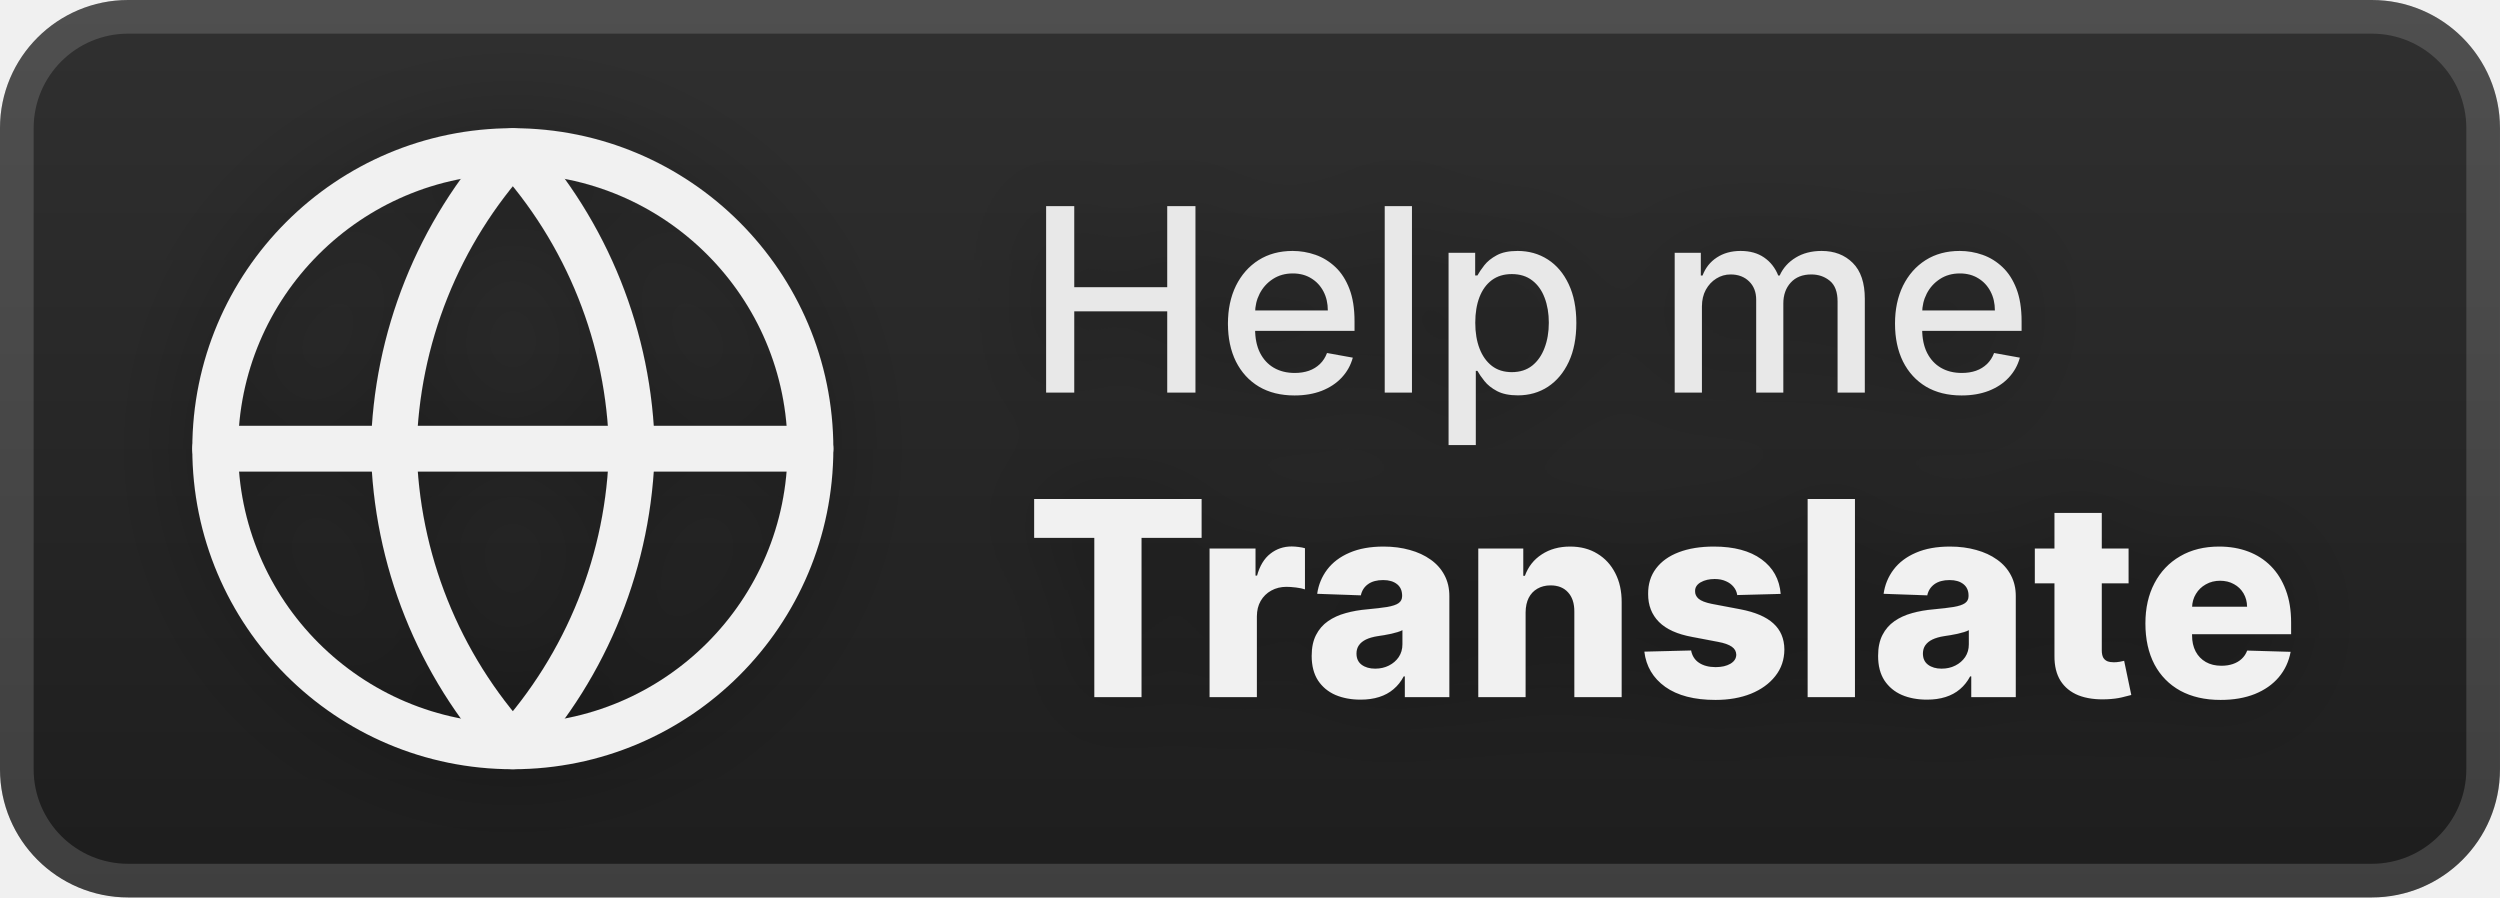
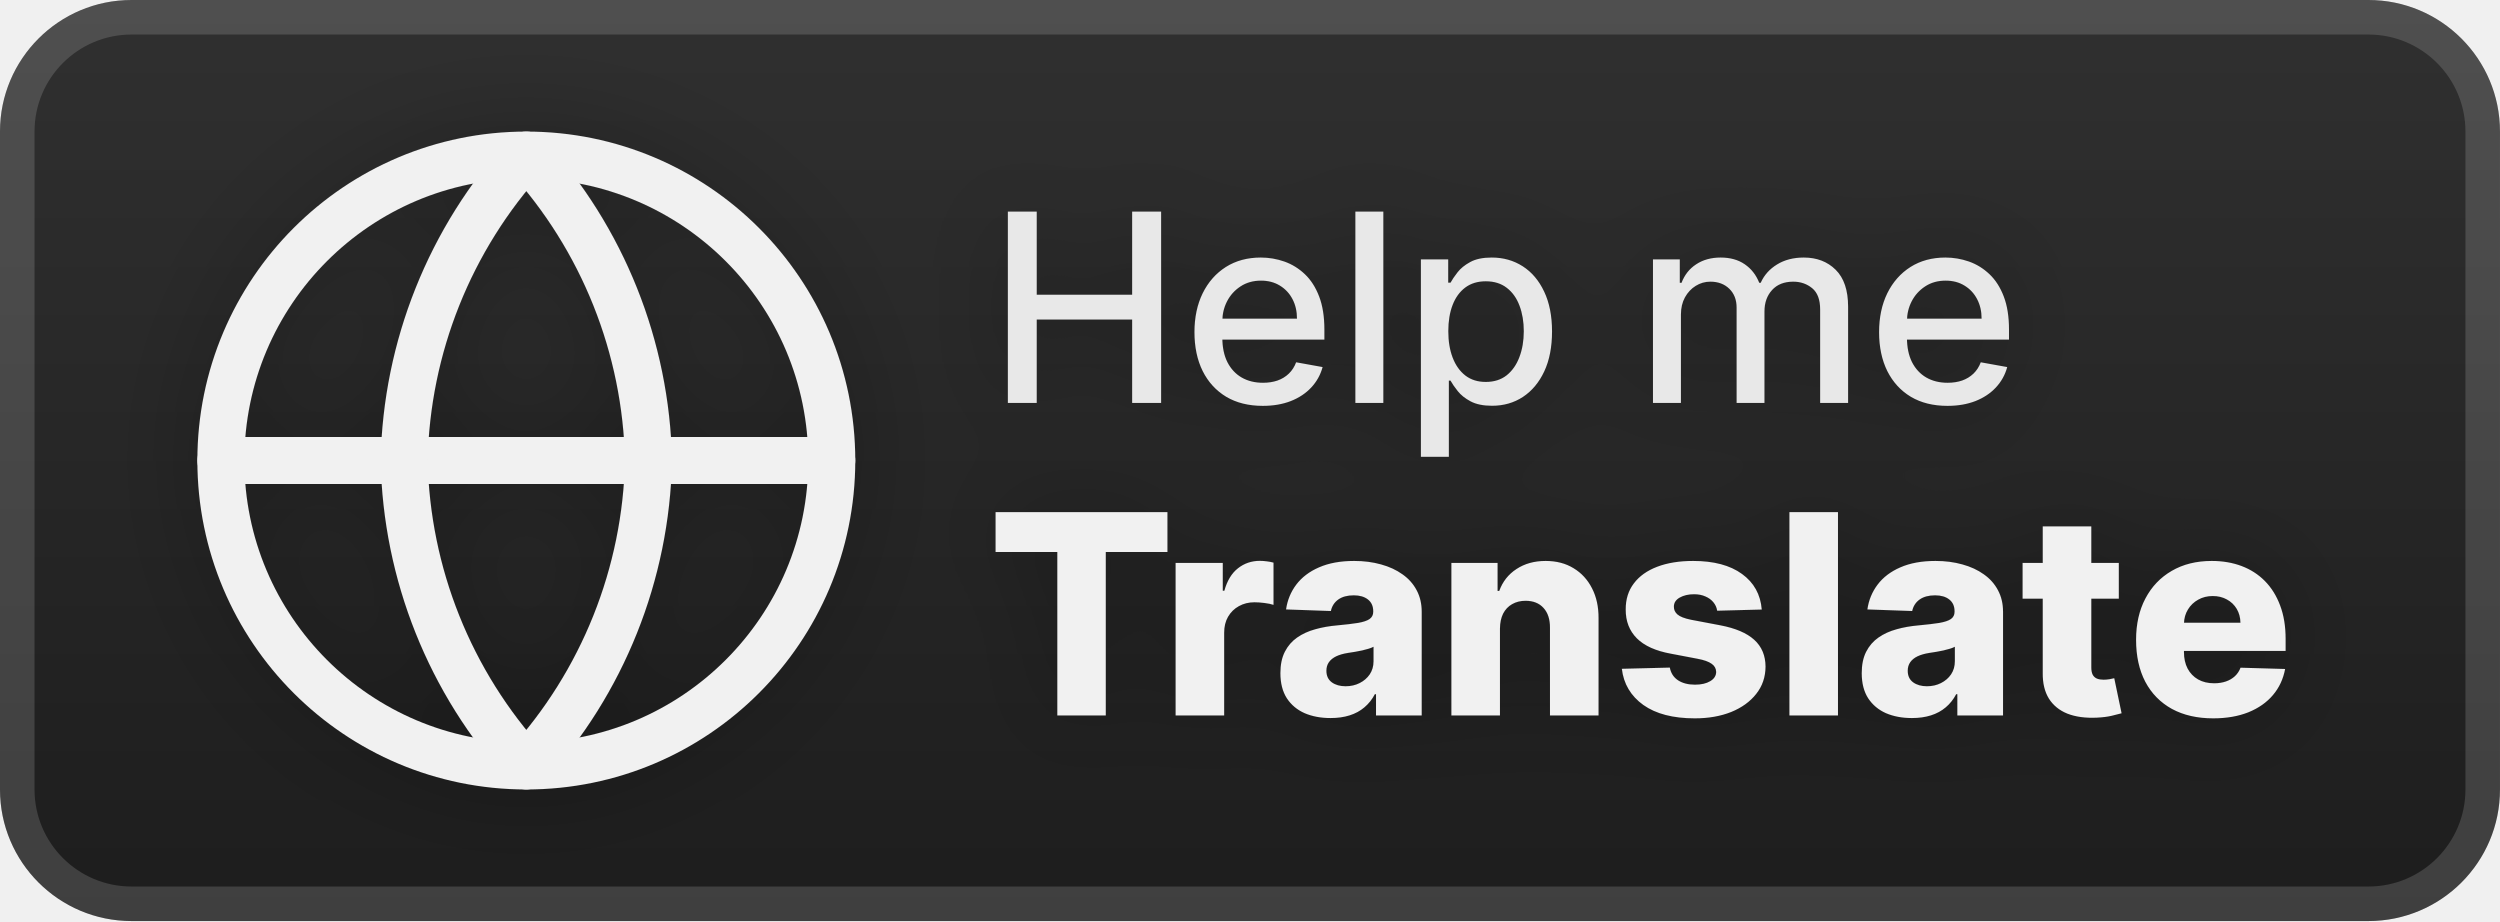
- <svg xmlns="http://www.w3.org/2000/svg" width="156" height="56" viewBox="0 0 156 56" fill="none">
-   <rect x="-0.001" width="156" height="56" rx="8" fill="url(#paint0_linear_9_30)" />
+ <svg xmlns="http://www.w3.org/2000/svg" width="152" height="56" viewBox="0 0 152 56" fill="none">
+   <rect x="-0.001" width="152" height="56" rx="8" fill="url(#paint0_linear_9_30)" />
  <g filter="url(#filter0_d_9_30)">
    <path d="M32 46.571C42.257 46.571 50.572 38.257 50.572 28C50.572 17.743 42.257 9.429 32 9.429C21.744 9.429 13.429 17.743 13.429 28C13.429 38.257 21.744 46.571 32 46.571Z" stroke="#F1F1F1" stroke-width="2.857" stroke-linecap="round" stroke-linejoin="round" />
    <path d="M13.429 28H50.572" stroke="#F1F1F1" stroke-width="2.857" stroke-linecap="round" stroke-linejoin="round" />
    <path d="M32 9.429C36.645 14.514 39.285 21.114 39.429 28C39.285 34.886 36.645 41.486 32 46.571C27.355 41.486 24.715 34.886 24.572 28C24.715 21.114 27.355 14.514 32 9.429V9.429Z" stroke="#F1F1F1" stroke-width="2.857" stroke-linecap="round" stroke-linejoin="round" />
  </g>
  <g filter="url(#filter1_d_9_30)">
-     <path d="M65.278 24.5V12.864H67.033V17.921H72.835V12.864H74.596V24.5H72.835V19.426H67.033V24.5H65.278ZM80.778 24.676C79.918 24.676 79.177 24.492 78.556 24.125C77.939 23.754 77.461 23.233 77.124 22.562C76.791 21.888 76.624 21.099 76.624 20.193C76.624 19.299 76.791 18.511 77.124 17.829C77.461 17.148 77.931 16.616 78.533 16.233C79.139 15.85 79.848 15.659 80.658 15.659C81.151 15.659 81.628 15.741 82.09 15.903C82.552 16.066 82.967 16.322 83.335 16.671C83.702 17.019 83.992 17.472 84.204 18.028C84.416 18.581 84.522 19.254 84.522 20.045V20.648H77.585V19.375H82.857C82.857 18.928 82.766 18.532 82.585 18.188C82.403 17.839 82.147 17.564 81.817 17.364C81.492 17.163 81.109 17.062 80.67 17.062C80.192 17.062 79.776 17.18 79.42 17.415C79.067 17.646 78.795 17.949 78.602 18.324C78.412 18.695 78.317 19.099 78.317 19.534V20.528C78.317 21.112 78.42 21.608 78.624 22.017C78.833 22.426 79.122 22.739 79.494 22.954C79.865 23.167 80.299 23.273 80.795 23.273C81.117 23.273 81.41 23.227 81.675 23.136C81.941 23.042 82.17 22.901 82.363 22.716C82.556 22.53 82.704 22.301 82.806 22.028L84.414 22.318C84.285 22.792 84.054 23.206 83.721 23.562C83.391 23.915 82.977 24.189 82.477 24.386C81.98 24.579 81.414 24.676 80.778 24.676ZM88.106 12.864V24.5H86.407V12.864H88.106ZM90.391 27.773V15.773H92.05V17.188H92.192C92.291 17.006 92.433 16.796 92.619 16.557C92.804 16.318 93.062 16.11 93.391 15.932C93.721 15.75 94.156 15.659 94.698 15.659C95.403 15.659 96.031 15.837 96.585 16.193C97.138 16.549 97.571 17.062 97.886 17.733C98.204 18.403 98.363 19.21 98.363 20.153C98.363 21.097 98.206 21.905 97.891 22.579C97.577 23.25 97.145 23.767 96.596 24.131C96.047 24.491 95.42 24.67 94.715 24.67C94.185 24.67 93.751 24.581 93.414 24.403C93.081 24.225 92.819 24.017 92.63 23.778C92.441 23.54 92.295 23.328 92.192 23.142H92.09V27.773H90.391ZM92.056 20.136C92.056 20.75 92.145 21.288 92.323 21.75C92.501 22.212 92.759 22.574 93.096 22.835C93.433 23.093 93.846 23.222 94.335 23.222C94.842 23.222 95.266 23.087 95.607 22.818C95.948 22.545 96.206 22.176 96.38 21.71C96.558 21.244 96.647 20.72 96.647 20.136C96.647 19.561 96.56 19.044 96.386 18.585C96.215 18.127 95.958 17.765 95.613 17.5C95.272 17.235 94.846 17.102 94.335 17.102C93.842 17.102 93.425 17.229 93.085 17.483C92.747 17.737 92.492 18.091 92.317 18.545C92.143 19 92.056 19.53 92.056 20.136ZM104.501 24.5V15.773H106.131V17.193H106.239C106.421 16.712 106.718 16.337 107.131 16.068C107.544 15.796 108.039 15.659 108.614 15.659C109.198 15.659 109.686 15.796 110.08 16.068C110.478 16.341 110.772 16.716 110.961 17.193H111.052C111.26 16.727 111.592 16.356 112.046 16.079C112.501 15.799 113.042 15.659 113.671 15.659C114.463 15.659 115.109 15.907 115.609 16.403C116.112 16.9 116.364 17.648 116.364 18.648V24.5H114.665V18.807C114.665 18.216 114.504 17.788 114.182 17.523C113.861 17.258 113.476 17.125 113.029 17.125C112.476 17.125 112.046 17.296 111.739 17.636C111.432 17.974 111.279 18.407 111.279 18.938V24.5H109.586V18.699C109.586 18.225 109.438 17.845 109.143 17.557C108.847 17.269 108.463 17.125 107.989 17.125C107.667 17.125 107.37 17.21 107.097 17.381C106.828 17.547 106.611 17.78 106.444 18.079C106.281 18.379 106.2 18.725 106.2 19.119V24.5H104.501ZM122.403 24.676C121.543 24.676 120.802 24.492 120.181 24.125C119.564 23.754 119.086 23.233 118.749 22.562C118.416 21.888 118.249 21.099 118.249 20.193C118.249 19.299 118.416 18.511 118.749 17.829C119.086 17.148 119.556 16.616 120.158 16.233C120.764 15.85 121.473 15.659 122.283 15.659C122.776 15.659 123.253 15.741 123.715 15.903C124.177 16.066 124.592 16.322 124.959 16.671C125.327 17.019 125.617 17.472 125.829 18.028C126.041 18.581 126.147 19.254 126.147 20.045V20.648H119.209V19.375H124.482C124.482 18.928 124.391 18.532 124.209 18.188C124.028 17.839 123.772 17.564 123.442 17.364C123.117 17.163 122.734 17.062 122.295 17.062C121.817 17.062 121.401 17.18 121.045 17.415C120.692 17.646 120.42 17.949 120.227 18.324C120.037 18.695 119.942 19.099 119.942 19.534V20.528C119.942 21.112 120.045 21.608 120.249 22.017C120.458 22.426 120.747 22.739 121.119 22.954C121.49 23.167 121.923 23.273 122.42 23.273C122.742 23.273 123.035 23.227 123.3 23.136C123.566 23.042 123.795 22.901 123.988 22.716C124.181 22.53 124.329 22.301 124.431 22.028L126.039 22.318C125.91 22.792 125.679 23.206 125.346 23.562C125.016 23.915 124.602 24.189 124.102 24.386C123.605 24.579 123.039 24.676 122.403 24.676Z" fill="#E8E8E8" />
-     <path d="M64.531 33.563V31.136H74.98V33.563H71.231V43.5H68.285V33.563H64.531ZM75.477 43.5V34.227H78.344V35.918H78.441C78.61 35.306 78.886 34.851 79.268 34.553C79.65 34.251 80.095 34.1 80.602 34.1C80.739 34.1 80.88 34.111 81.025 34.131C81.17 34.147 81.305 34.173 81.429 34.209V36.775C81.288 36.727 81.103 36.688 80.874 36.66C80.649 36.632 80.447 36.618 80.27 36.618C79.92 36.618 79.604 36.696 79.323 36.853C79.045 37.006 78.826 37.222 78.665 37.499C78.507 37.773 78.429 38.095 78.429 38.465V43.5H75.477ZM84.898 43.657C84.306 43.657 83.781 43.558 83.322 43.361C82.867 43.16 82.507 42.858 82.241 42.456C81.98 42.049 81.849 41.54 81.849 40.928C81.849 40.413 81.939 39.978 82.121 39.624C82.302 39.27 82.551 38.982 82.869 38.761C83.187 38.54 83.553 38.373 83.968 38.26C84.382 38.143 84.825 38.065 85.296 38.025C85.823 37.976 86.248 37.926 86.57 37.874C86.892 37.817 87.125 37.739 87.27 37.638C87.419 37.533 87.493 37.387 87.493 37.197V37.167C87.493 36.857 87.387 36.618 87.174 36.449C86.96 36.28 86.672 36.195 86.31 36.195C85.92 36.195 85.606 36.28 85.368 36.449C85.131 36.618 84.98 36.851 84.916 37.149L82.193 37.053C82.274 36.489 82.481 35.986 82.815 35.543C83.153 35.097 83.616 34.746 84.203 34.493C84.795 34.235 85.505 34.106 86.334 34.106C86.926 34.106 87.471 34.177 87.97 34.318C88.469 34.455 88.904 34.656 89.274 34.922C89.645 35.183 89.93 35.505 90.132 35.887C90.337 36.27 90.439 36.706 90.439 37.197V43.5H87.662V42.208H87.59C87.425 42.522 87.214 42.788 86.956 43.005C86.703 43.222 86.403 43.385 86.057 43.494C85.715 43.603 85.328 43.657 84.898 43.657ZM85.809 41.725C86.127 41.725 86.413 41.661 86.666 41.532C86.924 41.403 87.129 41.226 87.282 41.001C87.435 40.771 87.512 40.506 87.512 40.204V39.322C87.427 39.367 87.325 39.407 87.204 39.443C87.087 39.479 86.958 39.514 86.817 39.546C86.677 39.578 86.532 39.606 86.383 39.63C86.234 39.654 86.091 39.677 85.954 39.697C85.676 39.741 85.439 39.809 85.242 39.902C85.049 39.995 84.9 40.115 84.795 40.264C84.694 40.409 84.644 40.582 84.644 40.783C84.644 41.089 84.753 41.323 84.97 41.484C85.191 41.645 85.471 41.725 85.809 41.725ZM95.197 38.212V43.5H92.245V34.227H95.052V35.93H95.154C95.36 35.362 95.71 34.917 96.205 34.596C96.7 34.27 97.289 34.106 97.974 34.106C98.626 34.106 99.191 34.253 99.67 34.547C100.153 34.837 100.527 35.243 100.793 35.767C101.062 36.286 101.195 36.894 101.191 37.59V43.5H98.239V38.169C98.243 37.654 98.112 37.252 97.847 36.962C97.585 36.672 97.221 36.527 96.754 36.527C96.444 36.527 96.171 36.596 95.933 36.733C95.7 36.865 95.519 37.057 95.39 37.306C95.265 37.556 95.201 37.858 95.197 38.212ZM111.114 37.059L108.404 37.131C108.376 36.938 108.299 36.767 108.175 36.618C108.05 36.465 107.887 36.346 107.686 36.262C107.488 36.173 107.259 36.129 106.997 36.129C106.655 36.129 106.363 36.197 106.122 36.334C105.884 36.471 105.768 36.656 105.772 36.889C105.768 37.071 105.84 37.228 105.989 37.36C106.142 37.493 106.414 37.6 106.804 37.68L108.591 38.019C109.517 38.196 110.205 38.489 110.656 38.9C111.11 39.31 111.34 39.854 111.344 40.53C111.34 41.166 111.151 41.719 110.776 42.19C110.406 42.661 109.899 43.027 109.255 43.289C108.611 43.546 107.875 43.675 107.046 43.675C105.721 43.675 104.677 43.403 103.912 42.86C103.152 42.313 102.717 41.58 102.608 40.663L105.524 40.59C105.589 40.928 105.756 41.186 106.025 41.363C106.295 41.54 106.639 41.629 107.058 41.629C107.436 41.629 107.744 41.558 107.981 41.417C108.219 41.276 108.34 41.089 108.344 40.856C108.34 40.647 108.247 40.48 108.066 40.355C107.885 40.226 107.601 40.125 107.215 40.053L105.597 39.745C104.667 39.576 103.975 39.264 103.52 38.809C103.065 38.35 102.84 37.767 102.844 37.059C102.84 36.439 103.005 35.91 103.339 35.471C103.673 35.028 104.148 34.69 104.764 34.457C105.379 34.223 106.106 34.106 106.943 34.106C108.199 34.106 109.189 34.37 109.913 34.897C110.638 35.421 111.038 36.141 111.114 37.059ZM115.749 31.136V43.5H112.797V31.136H115.749ZM120.242 43.657C119.651 43.657 119.125 43.558 118.667 43.361C118.212 43.16 117.852 42.858 117.586 42.456C117.324 42.049 117.194 41.54 117.194 40.928C117.194 40.413 117.284 39.978 117.465 39.624C117.646 39.27 117.896 38.982 118.214 38.761C118.532 38.54 118.898 38.373 119.313 38.26C119.727 38.143 120.17 38.065 120.641 38.025C121.168 37.976 121.593 37.926 121.915 37.874C122.237 37.817 122.47 37.739 122.615 37.638C122.764 37.533 122.838 37.387 122.838 37.197V37.167C122.838 36.857 122.732 36.618 122.518 36.449C122.305 36.28 122.017 36.195 121.655 36.195C121.265 36.195 120.951 36.28 120.713 36.449C120.476 36.618 120.325 36.851 120.26 37.149L117.538 37.053C117.618 36.489 117.826 35.986 118.16 35.543C118.498 35.097 118.96 34.746 119.548 34.493C120.14 34.235 120.85 34.106 121.679 34.106C122.271 34.106 122.816 34.177 123.315 34.318C123.814 34.455 124.249 34.656 124.619 34.922C124.989 35.183 125.275 35.505 125.476 35.887C125.682 36.27 125.784 36.706 125.784 37.197V43.5H123.007V42.208H122.935C122.77 42.522 122.558 42.788 122.301 43.005C122.047 43.222 121.748 43.385 121.401 43.494C121.059 43.603 120.673 43.657 120.242 43.657ZM121.154 41.725C121.472 41.725 121.758 41.661 122.011 41.532C122.269 41.403 122.474 41.226 122.627 41.001C122.78 40.771 122.856 40.506 122.856 40.204V39.322C122.772 39.367 122.669 39.407 122.548 39.443C122.432 39.479 122.303 39.514 122.162 39.546C122.021 39.578 121.876 39.606 121.727 39.63C121.578 39.654 121.436 39.677 121.299 39.697C121.021 39.741 120.784 39.809 120.586 39.902C120.393 39.995 120.244 40.115 120.14 40.264C120.039 40.409 119.989 40.582 119.989 40.783C119.989 41.089 120.097 41.323 120.315 41.484C120.536 41.645 120.816 41.725 121.154 41.725ZM132.823 34.227V36.401H126.974V34.227H132.823ZM128.199 32.006H131.151V40.584C131.151 40.765 131.179 40.912 131.236 41.025C131.296 41.133 131.382 41.212 131.495 41.26C131.608 41.305 131.743 41.327 131.9 41.327C132.012 41.327 132.131 41.317 132.256 41.297C132.385 41.272 132.481 41.252 132.546 41.236L132.992 43.367C132.851 43.407 132.652 43.458 132.395 43.518C132.141 43.578 131.837 43.617 131.483 43.633C130.791 43.665 130.197 43.584 129.702 43.391C129.211 43.194 128.835 42.888 128.573 42.474C128.316 42.059 128.191 41.538 128.199 40.91V32.006ZM138.564 43.675C137.594 43.675 136.757 43.484 136.053 43.102C135.353 42.715 134.813 42.166 134.435 41.453C134.061 40.737 133.874 39.886 133.874 38.9C133.874 37.942 134.063 37.105 134.441 36.389C134.819 35.668 135.353 35.109 136.041 34.71C136.729 34.308 137.54 34.106 138.474 34.106C139.134 34.106 139.738 34.209 140.285 34.414C140.832 34.62 141.305 34.923 141.704 35.326C142.102 35.728 142.412 36.225 142.633 36.817C142.855 37.405 142.965 38.079 142.965 38.84V39.576H134.906V37.861H140.219C140.215 37.548 140.14 37.268 139.995 37.022C139.85 36.777 139.651 36.586 139.398 36.449C139.148 36.308 138.86 36.238 138.534 36.238C138.204 36.238 137.908 36.312 137.647 36.461C137.385 36.606 137.178 36.805 137.025 37.059C136.872 37.308 136.792 37.592 136.784 37.91V39.654C136.784 40.033 136.858 40.365 137.007 40.651C137.156 40.932 137.367 41.152 137.641 41.309C137.914 41.465 138.24 41.544 138.619 41.544C138.88 41.544 139.118 41.508 139.331 41.435C139.544 41.363 139.728 41.256 139.88 41.115C140.033 40.974 140.148 40.801 140.225 40.596L142.935 40.675C142.822 41.282 142.575 41.812 142.193 42.262C141.814 42.709 141.317 43.057 140.701 43.307C140.086 43.552 139.373 43.675 138.564 43.675Z" fill="#F1F1F1" />
+     <path d="M61.278 24.5V12.864H63.033V17.921H68.835V12.864H70.596V24.5H68.835V19.426H63.033V24.5H61.278ZM76.778 24.676C75.918 24.676 75.177 24.492 74.556 24.125C73.939 23.754 73.461 23.233 73.124 22.562C72.791 21.888 72.624 21.099 72.624 20.193C72.624 19.299 72.791 18.511 73.124 17.829C73.461 17.148 73.931 16.616 74.533 16.233C75.139 15.85 75.848 15.659 76.658 15.659C77.151 15.659 77.628 15.741 78.09 15.903C78.552 16.066 78.967 16.322 79.335 16.671C79.702 17.019 79.992 17.472 80.204 18.028C80.416 18.581 80.522 19.254 80.522 20.045V20.648H73.585V19.375H78.857C78.857 18.928 78.766 18.532 78.585 18.188C78.403 17.839 78.147 17.564 77.817 17.364C77.492 17.163 77.109 17.062 76.67 17.062C76.192 17.062 75.776 17.18 75.42 17.415C75.067 17.646 74.795 17.949 74.602 18.324C74.412 18.695 74.317 19.099 74.317 19.534V20.528C74.317 21.112 74.42 21.608 74.624 22.017C74.833 22.426 75.122 22.739 75.494 22.954C75.865 23.167 76.299 23.273 76.795 23.273C77.117 23.273 77.41 23.227 77.675 23.136C77.941 23.042 78.17 22.901 78.363 22.716C78.556 22.53 78.704 22.301 78.806 22.028L80.414 22.318C80.285 22.792 80.054 23.206 79.721 23.562C79.391 23.915 78.977 24.189 78.477 24.386C77.98 24.579 77.414 24.676 76.778 24.676ZM84.106 12.864V24.5H82.407V12.864H84.106ZM86.391 27.773V15.773H88.05V17.188H88.192C88.291 17.006 88.433 16.796 88.619 16.557C88.804 16.318 89.062 16.11 89.391 15.932C89.721 15.75 90.156 15.659 90.698 15.659C91.403 15.659 92.031 15.837 92.585 16.193C93.138 16.549 93.571 17.062 93.886 17.733C94.204 18.403 94.363 19.21 94.363 20.153C94.363 21.097 94.206 21.905 93.891 22.579C93.577 23.25 93.145 23.767 92.596 24.131C92.047 24.491 91.42 24.67 90.715 24.67C90.185 24.67 89.751 24.581 89.414 24.403C89.081 24.225 88.819 24.017 88.63 23.778C88.441 23.54 88.295 23.328 88.192 23.142H88.09V27.773H86.391ZM88.056 20.136C88.056 20.75 88.145 21.288 88.323 21.75C88.501 22.212 88.759 22.574 89.096 22.835C89.433 23.093 89.846 23.222 90.335 23.222C90.842 23.222 91.266 23.087 91.607 22.818C91.948 22.545 92.206 22.176 92.38 21.71C92.558 21.244 92.647 20.72 92.647 20.136C92.647 19.561 92.56 19.044 92.386 18.585C92.215 18.127 91.958 17.765 91.613 17.5C91.272 17.235 90.846 17.102 90.335 17.102C89.842 17.102 89.425 17.229 89.085 17.483C88.747 17.737 88.492 18.091 88.317 18.545C88.143 19 88.056 19.53 88.056 20.136ZM100.501 24.5V15.773H102.131V17.193H102.239C102.421 16.712 102.718 16.337 103.131 16.068C103.544 15.796 104.039 15.659 104.614 15.659C105.198 15.659 105.686 15.796 106.08 16.068C106.478 16.341 106.772 16.716 106.961 17.193H107.052C107.26 16.727 107.592 16.356 108.046 16.079C108.501 15.799 109.042 15.659 109.671 15.659C110.463 15.659 111.109 15.907 111.609 16.403C112.112 16.9 112.364 17.648 112.364 18.648V24.5H110.665V18.807C110.665 18.216 110.504 17.788 110.182 17.523C109.861 17.258 109.476 17.125 109.029 17.125C108.476 17.125 108.046 17.296 107.739 17.636C107.432 17.974 107.279 18.407 107.279 18.938V24.5H105.586V18.699C105.586 18.225 105.438 17.845 105.143 17.557C104.847 17.269 104.463 17.125 103.989 17.125C103.667 17.125 103.37 17.21 103.097 17.381C102.828 17.547 102.611 17.78 102.444 18.079C102.281 18.379 102.2 18.725 102.2 19.119V24.5H100.501ZM118.403 24.676C117.543 24.676 116.802 24.492 116.181 24.125C115.564 23.754 115.086 23.233 114.749 22.562C114.416 21.888 114.249 21.099 114.249 20.193C114.249 19.299 114.416 18.511 114.749 17.829C115.086 17.148 115.556 16.616 116.158 16.233C116.764 15.85 117.473 15.659 118.283 15.659C118.776 15.659 119.253 15.741 119.715 15.903C120.177 16.066 120.592 16.322 120.959 16.671C121.327 17.019 121.617 17.472 121.829 18.028C122.041 18.581 122.147 19.254 122.147 20.045V20.648H115.209V19.375H120.482C120.482 18.928 120.391 18.532 120.209 18.188C120.028 17.839 119.772 17.564 119.442 17.364C119.117 17.163 118.734 17.062 118.295 17.062C117.817 17.062 117.401 17.18 117.045 17.415C116.692 17.646 116.42 17.949 116.227 18.324C116.037 18.695 115.942 19.099 115.942 19.534V20.528C115.942 21.112 116.045 21.608 116.249 22.017C116.458 22.426 116.747 22.739 117.119 22.954C117.49 23.167 117.923 23.273 118.42 23.273C118.742 23.273 119.035 23.227 119.3 23.136C119.566 23.042 119.795 22.901 119.988 22.716C120.181 22.53 120.329 22.301 120.431 22.028L122.039 22.318C121.91 22.792 121.679 23.206 121.346 23.562C121.016 23.915 120.602 24.189 120.102 24.386C119.605 24.579 119.039 24.676 118.403 24.676Z" fill="#E8E8E8" />
+     <path d="M60.531 33.563V31.136H70.98V33.563H67.231V43.5H64.285V33.563H60.531ZM71.477 43.5V34.227H74.344V35.918H74.441C74.61 35.306 74.886 34.851 75.268 34.553C75.65 34.251 76.095 34.1 76.602 34.1C76.739 34.1 76.88 34.111 77.025 34.131C77.17 34.147 77.305 34.173 77.429 34.209V36.775C77.288 36.727 77.103 36.688 76.874 36.66C76.649 36.632 76.447 36.618 76.27 36.618C75.92 36.618 75.604 36.696 75.323 36.853C75.045 37.006 74.826 37.222 74.665 37.499C74.507 37.773 74.429 38.095 74.429 38.465V43.5H71.477ZM80.898 43.657C80.306 43.657 79.781 43.558 79.322 43.361C78.867 43.16 78.507 42.858 78.241 42.456C77.98 42.049 77.849 41.54 77.849 40.928C77.849 40.413 77.939 39.978 78.121 39.624C78.302 39.27 78.551 38.982 78.869 38.761C79.187 38.54 79.553 38.373 79.968 38.26C80.382 38.143 80.825 38.065 81.296 38.025C81.823 37.976 82.248 37.926 82.57 37.874C82.892 37.817 83.125 37.739 83.27 37.638C83.419 37.533 83.493 37.387 83.493 37.197V37.167C83.493 36.857 83.387 36.618 83.174 36.449C82.96 36.28 82.672 36.195 82.31 36.195C81.92 36.195 81.606 36.28 81.368 36.449C81.131 36.618 80.98 36.851 80.916 37.149L78.193 37.053C78.274 36.489 78.481 35.986 78.815 35.543C79.153 35.097 79.616 34.746 80.203 34.493C80.795 34.235 81.505 34.106 82.334 34.106C82.926 34.106 83.471 34.177 83.97 34.318C84.469 34.455 84.904 34.656 85.274 34.922C85.645 35.183 85.93 35.505 86.132 35.887C86.337 36.27 86.439 36.706 86.439 37.197V43.5H83.662V42.208H83.59C83.425 42.522 83.214 42.788 82.956 43.005C82.703 43.222 82.403 43.385 82.057 43.494C81.715 43.603 81.328 43.657 80.898 43.657ZM81.809 41.725C82.127 41.725 82.413 41.661 82.666 41.532C82.924 41.403 83.129 41.226 83.282 41.001C83.435 40.771 83.512 40.506 83.512 40.204V39.322C83.427 39.367 83.325 39.407 83.204 39.443C83.087 39.479 82.958 39.514 82.817 39.546C82.677 39.578 82.532 39.606 82.383 39.63C82.234 39.654 82.091 39.677 81.954 39.697C81.676 39.741 81.439 39.809 81.242 39.902C81.049 39.995 80.9 40.115 80.795 40.264C80.694 40.409 80.644 40.582 80.644 40.783C80.644 41.089 80.753 41.323 80.97 41.484C81.191 41.645 81.471 41.725 81.809 41.725ZM91.197 38.212V43.5H88.245V34.227H91.052V35.93H91.154C91.36 35.362 91.71 34.917 92.205 34.596C92.7 34.27 93.289 34.106 93.974 34.106C94.626 34.106 95.191 34.253 95.67 34.547C96.153 34.837 96.527 35.243 96.793 35.767C97.062 36.286 97.195 36.894 97.191 37.59V43.5H94.239V38.169C94.243 37.654 94.112 37.252 93.847 36.962C93.585 36.672 93.221 36.527 92.754 36.527C92.444 36.527 92.171 36.596 91.933 36.733C91.7 36.865 91.519 37.057 91.39 37.306C91.265 37.556 91.201 37.858 91.197 38.212ZM107.114 37.059L104.404 37.131C104.376 36.938 104.299 36.767 104.175 36.618C104.05 36.465 103.887 36.346 103.686 36.262C103.488 36.173 103.259 36.129 102.997 36.129C102.655 36.129 102.363 36.197 102.122 36.334C101.884 36.471 101.768 36.656 101.772 36.889C101.768 37.071 101.84 37.228 101.989 37.36C102.142 37.493 102.414 37.6 102.804 37.68L104.591 38.019C105.517 38.196 106.205 38.489 106.656 38.9C107.11 39.31 107.34 39.854 107.344 40.53C107.34 41.166 107.151 41.719 106.776 42.19C106.406 42.661 105.899 43.027 105.255 43.289C104.611 43.546 103.875 43.675 103.046 43.675C101.721 43.675 100.677 43.403 99.912 42.86C99.152 42.313 98.717 41.58 98.609 40.663L101.524 40.59C101.589 40.928 101.756 41.186 102.025 41.363C102.295 41.54 102.639 41.629 103.058 41.629C103.436 41.629 103.744 41.558 103.981 41.417C104.219 41.276 104.34 41.089 104.344 40.856C104.34 40.647 104.247 40.48 104.066 40.355C103.885 40.226 103.601 40.125 103.215 40.053L101.597 39.745C100.667 39.576 99.975 39.264 99.52 38.809C99.065 38.35 98.84 37.767 98.844 37.059C98.84 36.439 99.005 35.91 99.339 35.471C99.673 35.028 100.148 34.69 100.764 34.457C101.379 34.223 102.106 34.106 102.943 34.106C104.199 34.106 105.189 34.37 105.913 34.897C106.638 35.421 107.038 36.141 107.114 37.059ZM111.749 31.136V43.5H108.797V31.136H111.749ZM116.242 43.657C115.651 43.657 115.125 43.558 114.667 43.361C114.212 43.16 113.852 42.858 113.586 42.456C113.324 42.049 113.194 41.54 113.194 40.928C113.194 40.413 113.284 39.978 113.465 39.624C113.646 39.27 113.896 38.982 114.214 38.761C114.532 38.54 114.898 38.373 115.313 38.26C115.727 38.143 116.17 38.065 116.641 38.025C117.168 37.976 117.593 37.926 117.915 37.874C118.237 37.817 118.47 37.739 118.615 37.638C118.764 37.533 118.838 37.387 118.838 37.197V37.167C118.838 36.857 118.732 36.618 118.518 36.449C118.305 36.28 118.017 36.195 117.655 36.195C117.265 36.195 116.951 36.28 116.713 36.449C116.476 36.618 116.325 36.851 116.26 37.149L113.538 37.053C113.618 36.489 113.826 35.986 114.16 35.543C114.498 35.097 114.96 34.746 115.548 34.493C116.14 34.235 116.85 34.106 117.679 34.106C118.271 34.106 118.816 34.177 119.315 34.318C119.814 34.455 120.249 34.656 120.619 34.922C120.989 35.183 121.275 35.505 121.476 35.887C121.682 36.27 121.784 36.706 121.784 37.197V43.5H119.007V42.208H118.935C118.77 42.522 118.558 42.788 118.301 43.005C118.047 43.222 117.748 43.385 117.401 43.494C117.059 43.603 116.673 43.657 116.242 43.657ZM117.154 41.725C117.472 41.725 117.758 41.661 118.011 41.532C118.269 41.403 118.474 41.226 118.627 41.001C118.78 40.771 118.856 40.506 118.856 40.204V39.322C118.772 39.367 118.669 39.407 118.548 39.443C118.432 39.479 118.303 39.514 118.162 39.546C118.021 39.578 117.876 39.606 117.727 39.63C117.578 39.654 117.436 39.677 117.299 39.697C117.021 39.741 116.784 39.809 116.586 39.902C116.393 39.995 116.244 40.115 116.14 40.264C116.039 40.409 115.989 40.582 115.989 40.783C115.989 41.089 116.097 41.323 116.315 41.484C116.536 41.645 116.816 41.725 117.154 41.725ZM128.823 34.227V36.401H122.974V34.227H128.823ZM124.199 32.006H127.151V40.584C127.151 40.765 127.179 40.912 127.236 41.025C127.296 41.133 127.382 41.212 127.495 41.26C127.608 41.305 127.743 41.327 127.9 41.327C128.012 41.327 128.131 41.317 128.256 41.297C128.385 41.272 128.481 41.252 128.546 41.236L128.992 43.367C128.851 43.407 128.652 43.458 128.395 43.518C128.141 43.578 127.837 43.617 127.483 43.633C126.791 43.665 126.197 43.584 125.702 43.391C125.211 43.194 124.835 42.888 124.573 42.474C124.316 42.059 124.191 41.538 124.199 40.91V32.006ZM134.564 43.675C133.594 43.675 132.757 43.484 132.053 43.102C131.353 42.715 130.813 42.166 130.435 41.453C130.061 40.737 129.874 39.886 129.874 38.9C129.874 37.942 130.063 37.105 130.441 36.389C130.819 35.668 131.353 35.109 132.041 34.71C132.729 34.308 133.54 34.106 134.474 34.106C135.134 34.106 135.738 34.209 136.285 34.414C136.832 34.62 137.305 34.923 137.704 35.326C138.102 35.728 138.412 36.225 138.633 36.817C138.855 37.405 138.965 38.079 138.965 38.84V39.576H130.906V37.861H136.219C136.215 37.548 136.14 37.268 135.995 37.022C135.85 36.777 135.651 36.586 135.398 36.449C135.148 36.308 134.86 36.238 134.534 36.238C134.204 36.238 133.908 36.312 133.647 36.461C133.385 36.606 133.178 36.805 133.025 37.059C132.872 37.308 132.792 37.592 132.784 37.91V39.654C132.784 40.033 132.858 40.365 133.007 40.651C133.156 40.932 133.367 41.152 133.641 41.309C133.914 41.465 134.24 41.544 134.619 41.544C134.88 41.544 135.118 41.508 135.331 41.435C135.544 41.363 135.728 41.256 135.88 41.115C136.033 40.974 136.148 40.801 136.225 40.596L138.935 40.675C138.822 41.282 138.575 41.812 138.193 42.262C137.814 42.709 137.317 43.057 136.701 43.307C136.086 43.552 135.373 43.675 134.564 43.675Z" fill="#F1F1F1" />
  </g>
-   <rect x="1.049" y="1.05" width="153.9" height="53.9" rx="6.95" stroke="white" stroke-opacity="0.15" stroke-width="2.1" />
+   <rect x="1.049" y="1.05" width="149.9" height="53.9" rx="6.95" stroke="white" stroke-opacity="0.15" stroke-width="2.1" />
  <defs>
    <filter id="filter0_d_9_30" x="6.285" y="2.286" width="51.43" height="51.429" filterUnits="userSpaceOnUse" color-interpolation-filters="sRGB">
      <feFlood flood-opacity="0" result="BackgroundImageFix" />
      <feColorMatrix in="SourceAlpha" type="matrix" values="0 0 0 0 0 0 0 0 0 0 0 0 0 0 0 0 0 0 127 0" result="hardAlpha" />
      <feOffset />
      <feGaussianBlur stdDeviation="2.857" />
      <feComposite in2="hardAlpha" operator="out" />
      <feColorMatrix type="matrix" values="0 0 0 0 0 0 0 0 0 0 0 0 0 0 0 0 0 0 0.25 0" />
      <feBlend mode="normal" in2="BackgroundImageFix" result="effect1_dropShadow_9_30" />
      <feBlend mode="normal" in="SourceGraphic" in2="effect1_dropShadow_9_30" result="shape" />
    </filter>
-     <filter id="filter1_d_9_30" x="58.399" y="3.9" width="91.2" height="48.2" filterUnits="userSpaceOnUse" color-interpolation-filters="sRGB">
+     <filter id="filter1_d_9_30" x="54.399" y="3.9" width="91.2" height="48.2" filterUnits="userSpaceOnUse" color-interpolation-filters="sRGB">
      <feFlood flood-opacity="0" result="BackgroundImageFix" />
      <feColorMatrix in="SourceAlpha" type="matrix" values="0 0 0 0 0 0 0 0 0 0 0 0 0 0 0 0 0 0 127 0" result="hardAlpha" />
      <feOffset />
      <feGaussianBlur stdDeviation="2.8" />
      <feComposite in2="hardAlpha" operator="out" />
      <feColorMatrix type="matrix" values="0 0 0 0 0 0 0 0 0 0 0 0 0 0 0 0 0 0 0.25 0" />
      <feBlend mode="normal" in2="BackgroundImageFix" result="effect1_dropShadow_9_30" />
      <feBlend mode="normal" in="SourceGraphic" in2="effect1_dropShadow_9_30" result="shape" />
    </filter>
-     <linearGradient id="paint0_linear_9_30" x1="77.999" y1="0" x2="77.999" y2="56" gradientUnits="userSpaceOnUse">
+     <linearGradient id="paint0_linear_9_30" x1="75.999" y1="0" x2="75.999" y2="56" gradientUnits="userSpaceOnUse">
      <stop stop-color="#303030" />
      <stop offset="1" stop-color="#1D1D1D" />
    </linearGradient>
  </defs>
</svg>
